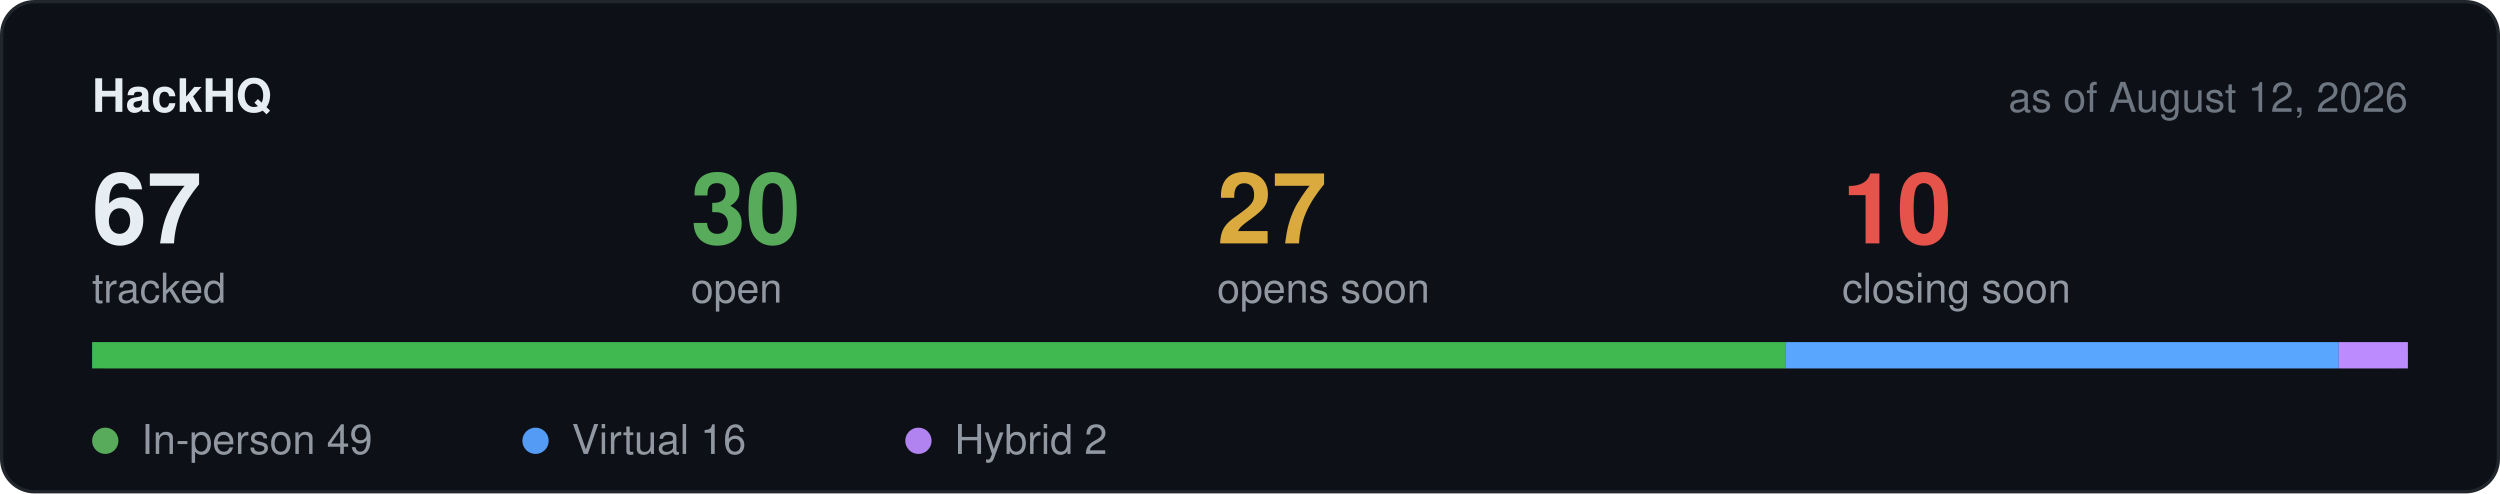
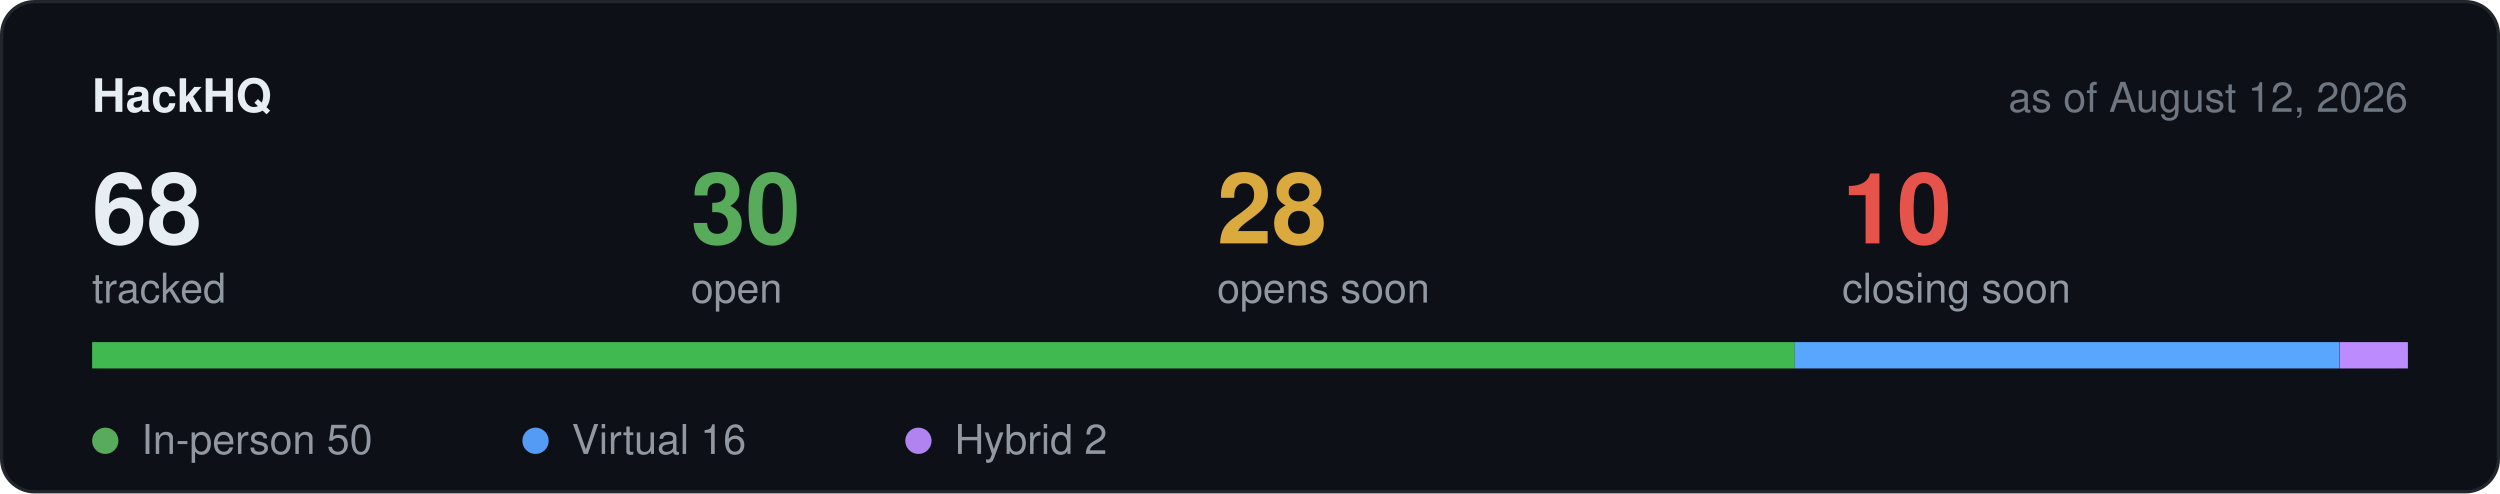
<svg xmlns="http://www.w3.org/2000/svg" width="760" height="150" viewBox="0 0 760 150" role="img" aria-label="Hackathon stats">
  <rect x="0.5" y="0.5" width="759" height="149" rx="10" fill="#0d1117" stroke="#21262d" />
  <text x="28" y="34" font-family="-apple-system,BlinkMacSystemFont,Segoe UI,Helvetica,Arial,sans-serif" font-size="14" font-weight="600" fill="#e6edf3">HackHQ</text>
  <text x="732" y="34" text-anchor="end" font-family="-apple-system,BlinkMacSystemFont,Segoe UI,Helvetica,Arial,sans-serif" font-size="12.5" fill="#6e7681">as of August 12, 2026</text>
-   <text x="28" y="74" font-family="-apple-system,BlinkMacSystemFont,Segoe UI,Helvetica,Arial,sans-serif" font-size="30" font-weight="600" fill="#e6edf3">67</text>
+   <text x="28" y="74" font-family="-apple-system,BlinkMacSystemFont,Segoe UI,Helvetica,Arial,sans-serif" font-size="30" font-weight="600" fill="#e6edf3">68</text>
  <text x="28" y="92" font-family="-apple-system,BlinkMacSystemFont,Segoe UI,Helvetica,Arial,sans-serif" font-size="12.5" fill="#9198a1">tracked</text>
  <text x="210" y="74" font-family="-apple-system,BlinkMacSystemFont,Segoe UI,Helvetica,Arial,sans-serif" font-size="30" font-weight="600" fill="#57ab5a">30</text>
  <text x="210" y="92" font-family="-apple-system,BlinkMacSystemFont,Segoe UI,Helvetica,Arial,sans-serif" font-size="12.5" fill="#9198a1">open</text>
-   <text x="370" y="74" font-family="-apple-system,BlinkMacSystemFont,Segoe UI,Helvetica,Arial,sans-serif" font-size="30" font-weight="600" fill="#daaa3f">27</text>
+   <text x="370" y="74" font-family="-apple-system,BlinkMacSystemFont,Segoe UI,Helvetica,Arial,sans-serif" font-size="30" font-weight="600" fill="#daaa3f">28</text>
  <text x="370" y="92" font-family="-apple-system,BlinkMacSystemFont,Segoe UI,Helvetica,Arial,sans-serif" font-size="12.5" fill="#9198a1">opens soon</text>
  <text x="560" y="74" font-family="-apple-system,BlinkMacSystemFont,Segoe UI,Helvetica,Arial,sans-serif" font-size="30" font-weight="600" fill="#e5534b">10</text>
  <text x="560" y="92" font-family="-apple-system,BlinkMacSystemFont,Segoe UI,Helvetica,Arial,sans-serif" font-size="12.5" fill="#9198a1">closing soon</text>
  <rect x="28" y="104" width="704" height="8" rx="4" fill="#21262d" />
-   <rect x="28.0" y="104" width="514.9" height="8" fill="#3fb950" />
-   <rect x="542.9" y="104" width="168.1" height="8" fill="#58a6ff" />
-   <rect x="711.0" y="104" width="21.0" height="8" fill="#bc8cff" />
+   <rect x="28.0" y="104" width="517.6" height="8" fill="#3fb950" />
+   <rect x="545.6" y="104" width="165.6" height="8" fill="#58a6ff" />
+   <rect x="711.3" y="104" width="20.7" height="8" fill="#bc8cff" />
  <circle cx="32" cy="134" r="4" fill="#57ab5a" />
-   <text x="43" y="138" font-family="-apple-system,BlinkMacSystemFont,Segoe UI,Helvetica,Arial,sans-serif" font-size="12.5" fill="#9198a1">In-person 49</text>
+   <text x="43" y="138" font-family="-apple-system,BlinkMacSystemFont,Segoe UI,Helvetica,Arial,sans-serif" font-size="12.5" fill="#9198a1">In-person 50</text>
  <circle cx="162.8" cy="134" r="4" fill="#539bf5" />
  <text x="173.8" y="138" font-family="-apple-system,BlinkMacSystemFont,Segoe UI,Helvetica,Arial,sans-serif" font-size="12.5" fill="#9198a1">Virtual 16</text>
  <circle cx="279.2" cy="134" r="4" fill="#b083f0" />
  <text x="290.2" y="138" font-family="-apple-system,BlinkMacSystemFont,Segoe UI,Helvetica,Arial,sans-serif" font-size="12.5" fill="#9198a1">Hybrid 2</text>
</svg>
